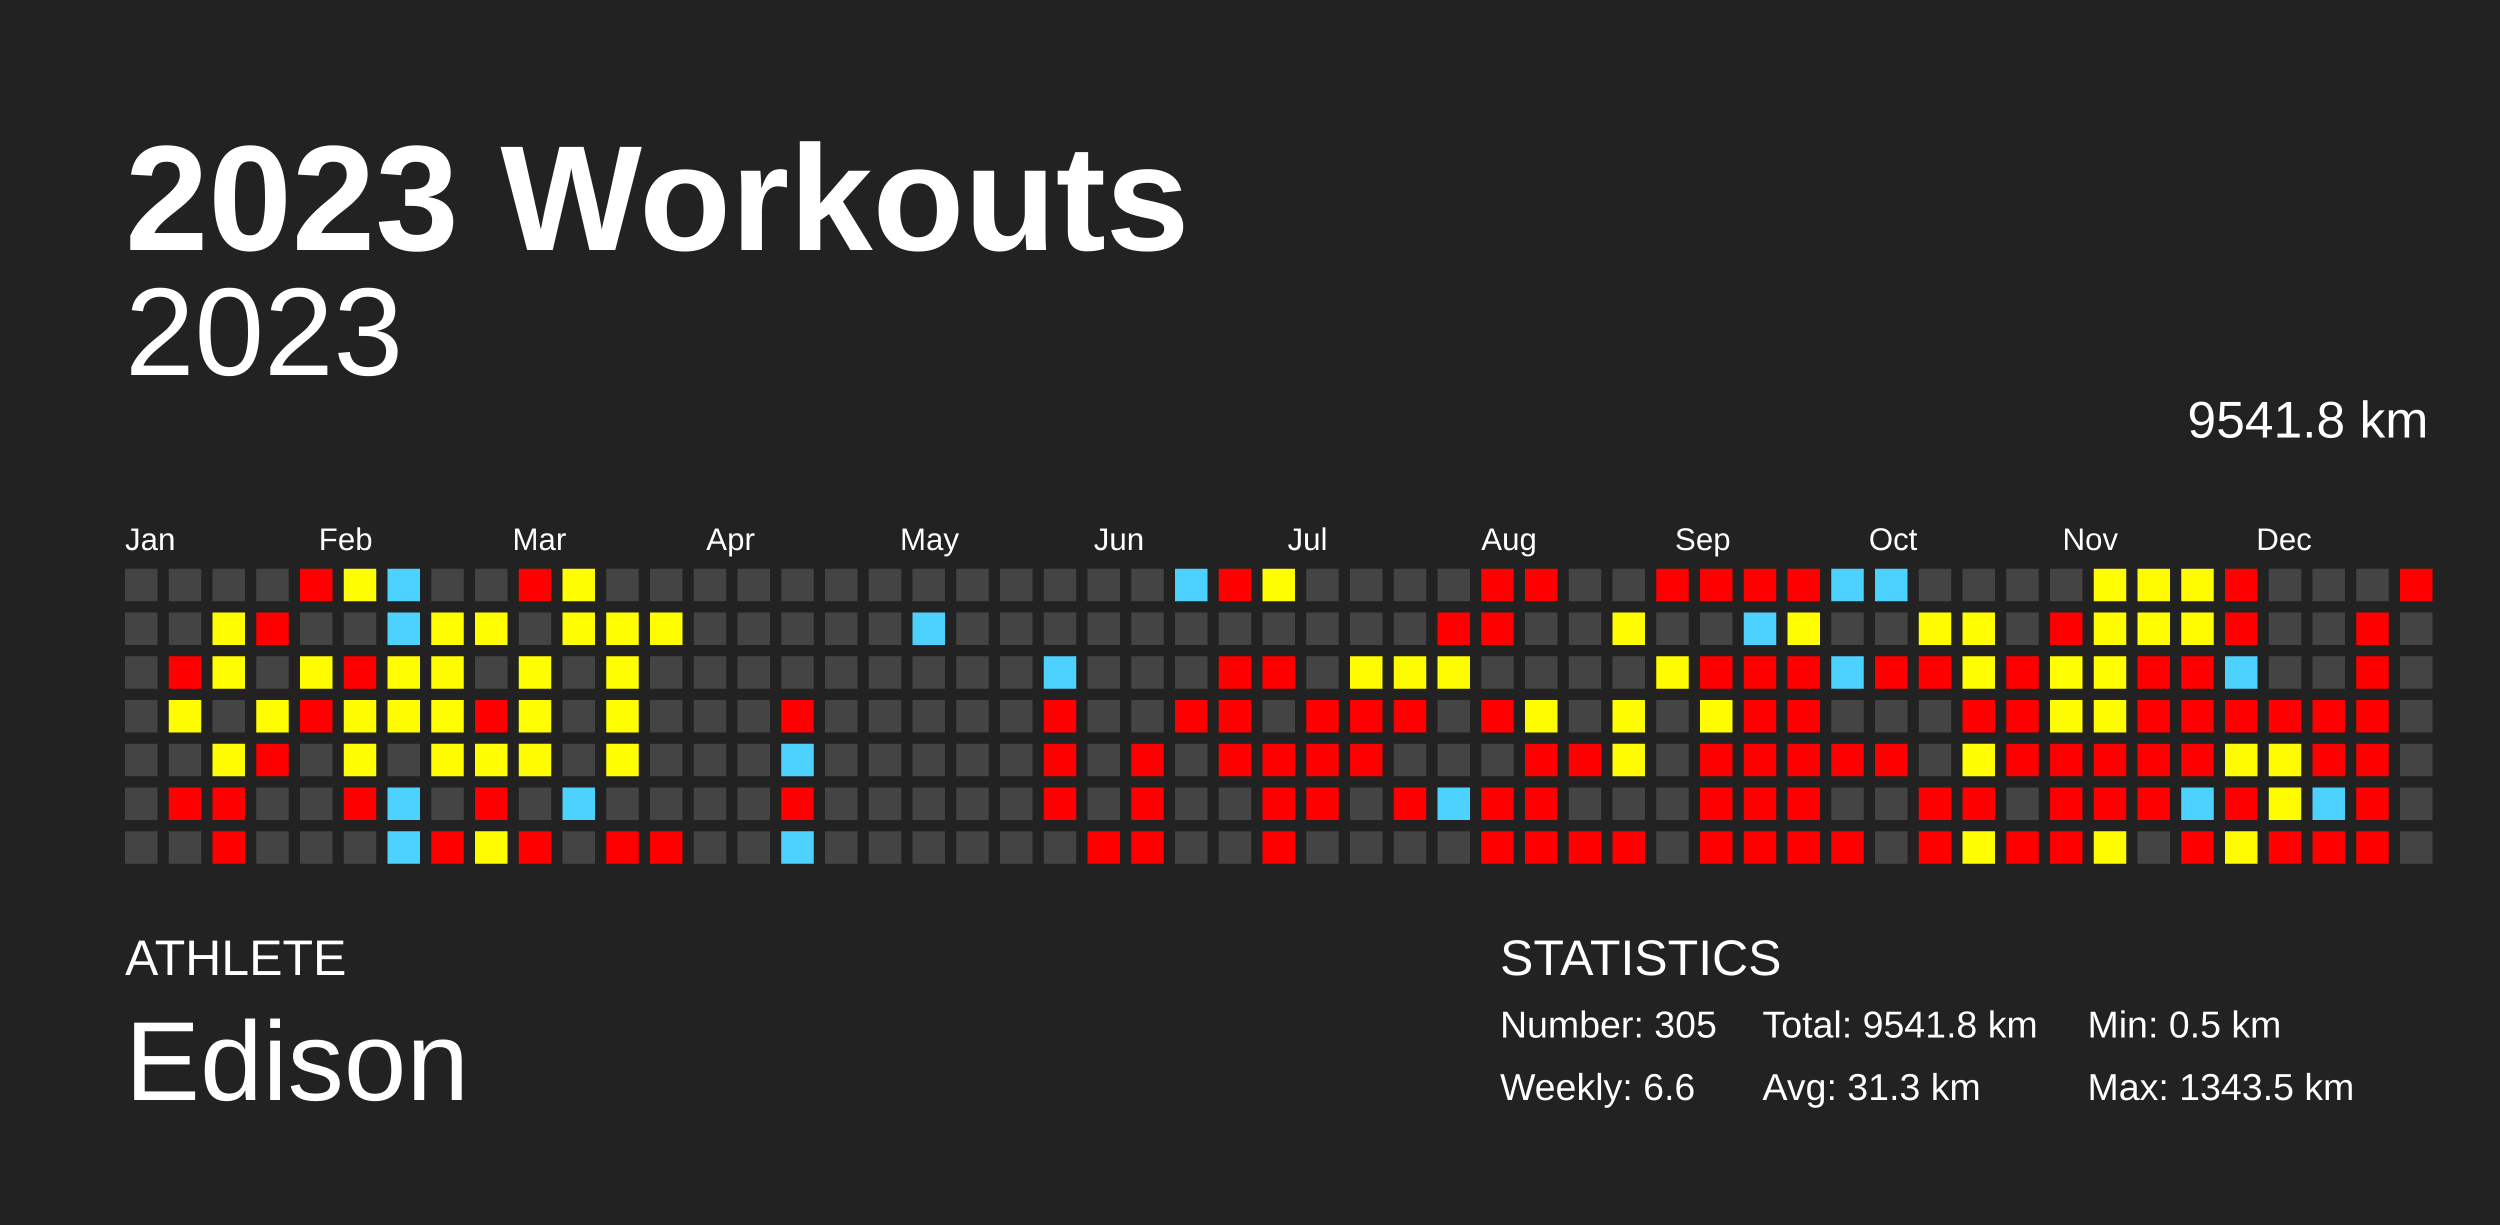
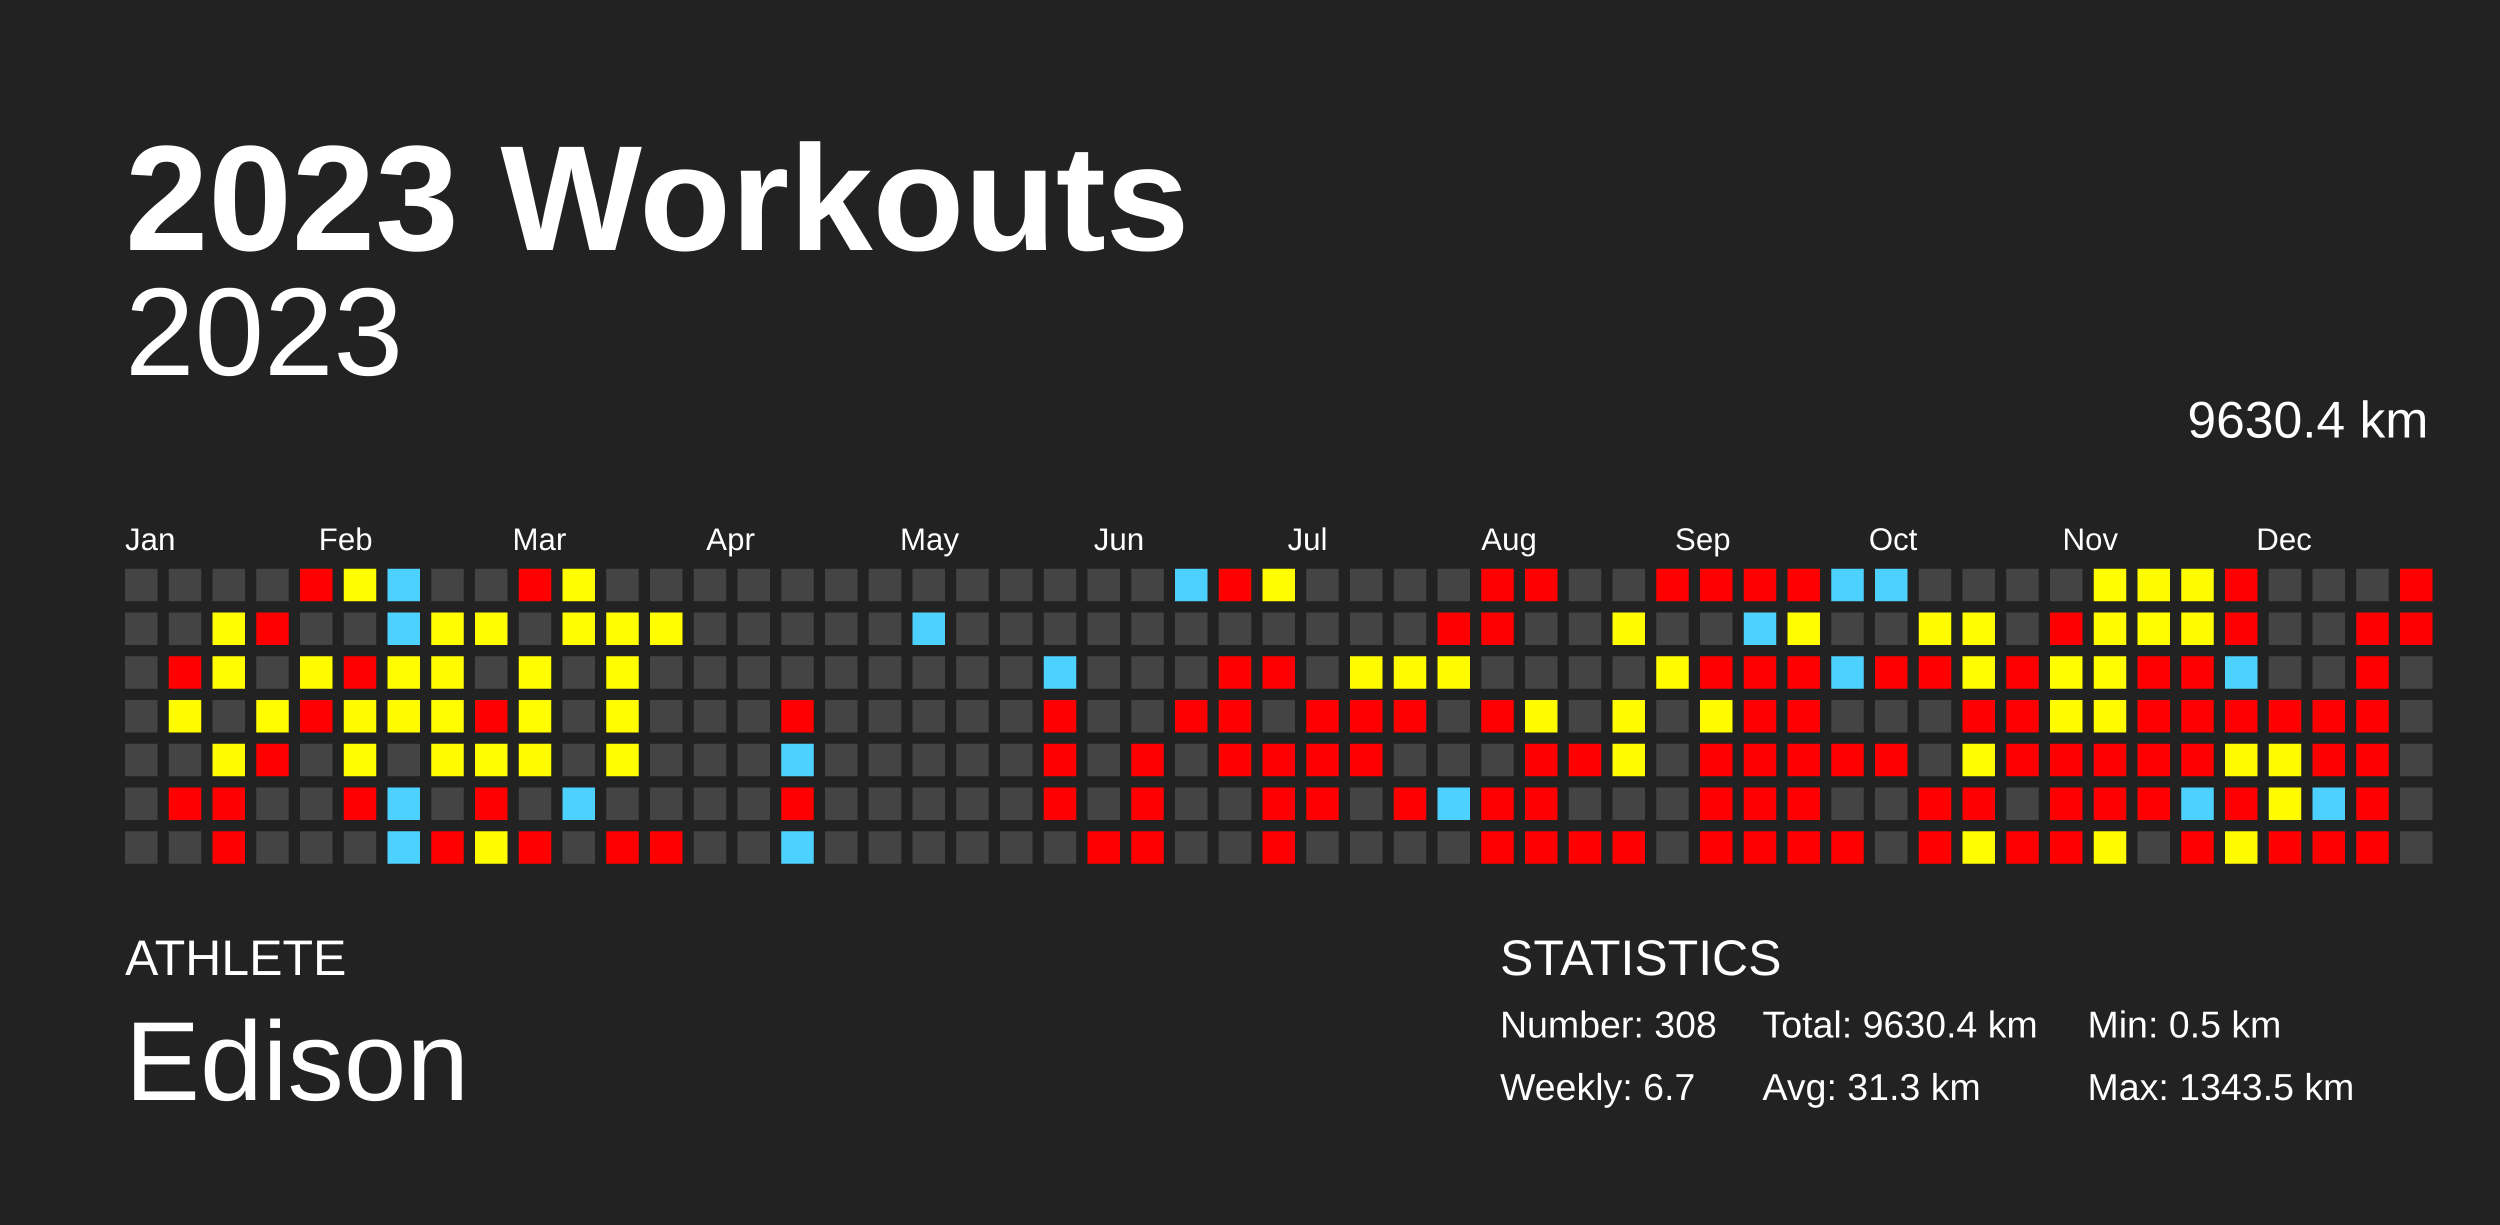
<svg xmlns="http://www.w3.org/2000/svg" baseProfile="full" height="98mm" version="1.1" viewBox="0,0,200,98" width="200mm">
  <defs />
  <rect fill="#222222" height="98" width="200" x="0" y="0" />
  <text fill="#FFFFFF" style="font-size:12px; font-family:Arial; font-weight:bold;" x="10" y="20">2023 Workouts</text>
  <text fill="#FFFFFF" style="font-size:4px; font-family:Arial" x="10" y="78">ATHLETE</text>
  <text fill="#FFFFFF" style="font-size:9px; font-family:Arial" x="10" y="88">Edison</text>
  <text fill="#FFFFFF" style="font-size:4px; font-family:Arial" x="120" y="78">STATISTICS</text>
-   <text fill="#FFFFFF" style="font-size:3px; font-family:Arial" x="120" y="83">Number: 305</text>
-   <text fill="#FFFFFF" style="font-size:3px; font-family:Arial" x="120" y="88">Weekly: 6.6</text>
-   <text fill="#FFFFFF" style="font-size:3px; font-family:Arial" x="141" y="83">Total: 9541.8 km</text>
+   <text fill="#FFFFFF" style="font-size:3px; font-family:Arial" x="120" y="83">Number: 308</text>
+   <text fill="#FFFFFF" style="font-size:3px; font-family:Arial" x="120" y="88">Weekly: 6.7</text>
+   <text fill="#FFFFFF" style="font-size:3px; font-family:Arial" x="141" y="83">Total: 9630.4 km</text>
  <text fill="#FFFFFF" style="font-size:3px; font-family:Arial" x="141" y="88">Avg: 31.3 km</text>
  <text fill="#FFFFFF" style="font-size:3px; font-family:Arial" x="167" y="83">Min: 0.5 km</text>
  <text fill="#FFFFFF" style="font-size:3px; font-family:Arial" x="167" y="88">Max: 1343.5 km</text>
  <text alignment-baseline="hanging" fill="#FFFFFF" style="font-size:10.0px; font-family:Arial;" x="10" y="30">2023</text>
-   <text alignment-baseline="hanging" fill="#FFFFFF" style="font-size:4.125px; font-family:Arial;" x="175" y="35">9541.8 km</text>
+   <text alignment-baseline="hanging" fill="#FFFFFF" style="font-size:4.125px; font-family:Arial;" x="175" y="35">9630.4 km</text>
  <text fill="#FFFFFF" style="font-size:2.5px; font-family:Arial" x="10.0" y="44">Jan</text>
  <text fill="#FFFFFF" style="font-size:2.5px; font-family:Arial" x="25.5" y="44">Feb</text>
  <text fill="#FFFFFF" style="font-size:2.5px; font-family:Arial" x="41.0" y="44">Mar</text>
  <text fill="#FFFFFF" style="font-size:2.5px; font-family:Arial" x="56.5" y="44">Apr</text>
  <text fill="#FFFFFF" style="font-size:2.5px; font-family:Arial" x="72.0" y="44">May</text>
  <text fill="#FFFFFF" style="font-size:2.5px; font-family:Arial" x="87.5" y="44">Jun</text>
  <text fill="#FFFFFF" style="font-size:2.5px; font-family:Arial" x="103.0" y="44">Jul</text>
  <text fill="#FFFFFF" style="font-size:2.5px; font-family:Arial" x="118.5" y="44">Aug</text>
  <text fill="#FFFFFF" style="font-size:2.5px; font-family:Arial" x="134.0" y="44">Sep</text>
  <text fill="#FFFFFF" style="font-size:2.5px; font-family:Arial" x="149.5" y="44">Oct</text>
  <text fill="#FFFFFF" style="font-size:2.5px; font-family:Arial" x="165.0" y="44">Nov</text>
  <text fill="#FFFFFF" style="font-size:2.5px; font-family:Arial" x="180.5" y="44">Dec</text>
  <rect fill="#444444" height="2.6" width="2.6" x="10.0" y="45.5" />
  <rect fill="#444444" height="2.6" width="2.6" x="10.0" y="49.0" />
  <rect fill="#444444" height="2.6" width="2.6" x="10.0" y="52.5" />
  <rect fill="#444444" height="2.6" width="2.6" x="10.0" y="56.0" />
  <rect fill="#444444" height="2.6" width="2.6" x="10.0" y="59.5" />
  <rect fill="#444444" height="2.6" width="2.6" x="10.0" y="63.0" />
  <rect fill="#444444" height="2.6" width="2.6" x="10.0" y="66.5" />
  <rect fill="#444444" height="2.6" width="2.6" x="13.5" y="45.5" />
  <rect fill="#444444" height="2.6" width="2.6" x="13.5" y="49.0" />
  <rect fill="red" height="2.6" width="2.6" x="13.5" y="52.5" />
  <rect fill="#fffc00" height="2.6" width="2.6" x="13.5" y="56.0" />
  <rect fill="#444444" height="2.6" width="2.6" x="13.5" y="59.5" />
  <rect fill="red" height="2.6" width="2.6" x="13.5" y="63.0" />
  <rect fill="#444444" height="2.6" width="2.6" x="13.5" y="66.5" />
  <rect fill="#444444" height="2.6" width="2.6" x="17.0" y="45.5" />
  <rect fill="#fffd00" height="2.6" width="2.6" x="17.0" y="49.0" />
  <rect fill="#fffd00" height="2.6" width="2.6" x="17.0" y="52.5" />
  <rect fill="#444444" height="2.6" width="2.6" x="17.0" y="56.0" />
  <rect fill="#fffc00" height="2.6" width="2.6" x="17.0" y="59.5" />
  <rect fill="red" height="2.6" width="2.6" x="17.0" y="63.0" />
  <rect fill="red" height="2.6" width="2.6" x="17.0" y="66.5" />
  <rect fill="#444444" height="2.6" width="2.6" x="20.5" y="45.5" />
  <rect fill="red" height="2.6" width="2.6" x="20.5" y="49.0" />
  <rect fill="#444444" height="2.6" width="2.6" x="20.5" y="52.5" />
  <rect fill="#fffd00" height="2.6" width="2.6" x="20.5" y="56.0" />
  <rect fill="red" height="2.6" width="2.6" x="20.5" y="59.5" />
  <rect fill="#444444" height="2.6" width="2.6" x="20.5" y="63.0" />
  <rect fill="#444444" height="2.6" width="2.6" x="20.5" y="66.5" />
  <rect fill="red" height="2.6" width="2.6" x="24.0" y="45.5" />
  <rect fill="#444444" height="2.6" width="2.6" x="24.0" y="49.0" />
  <rect fill="#fffc00" height="2.6" width="2.6" x="24.0" y="52.5" />
  <rect fill="red" height="2.6" width="2.6" x="24.0" y="56.0" />
  <rect fill="#444444" height="2.6" width="2.6" x="24.0" y="59.5" />
  <rect fill="#444444" height="2.6" width="2.6" x="24.0" y="63.0" />
  <rect fill="#444444" height="2.6" width="2.6" x="24.0" y="66.5" />
  <rect fill="#fffd00" height="2.6" width="2.6" x="27.5" y="45.5" />
  <rect fill="#444444" height="2.6" width="2.6" x="27.5" y="49.0" />
  <rect fill="red" height="2.6" width="2.6" x="27.5" y="52.5" />
  <rect fill="#fffc00" height="2.6" width="2.6" x="27.5" y="56.0" />
  <rect fill="#fffd00" height="2.6" width="2.6" x="27.5" y="59.5" />
  <rect fill="red" height="2.6" width="2.6" x="27.5" y="63.0" />
  <rect fill="#444444" height="2.6" width="2.6" x="27.5" y="66.5" />
  <rect fill="#4dd2ff" height="2.6" width="2.6" x="31.0" y="45.5" />
  <rect fill="#4dd2ff" height="2.6" width="2.6" x="31.0" y="49.0" />
  <rect fill="#fffd00" height="2.6" width="2.6" x="31.0" y="52.5" />
  <rect fill="#fffc00" height="2.6" width="2.6" x="31.0" y="56.0" />
  <rect fill="#444444" height="2.6" width="2.6" x="31.0" y="59.5" />
  <rect fill="#4dd2ff" height="2.6" width="2.6" x="31.0" y="63.0" />
  <rect fill="#4dd2ff" height="2.6" width="2.6" x="31.0" y="66.5" />
  <rect fill="#444444" height="2.6" width="2.6" x="34.5" y="45.5" />
  <rect fill="#fffd00" height="2.6" width="2.6" x="34.5" y="49.0" />
  <rect fill="#fffc00" height="2.6" width="2.6" x="34.5" y="52.5" />
  <rect fill="#fffd00" height="2.6" width="2.6" x="34.5" y="56.0" />
  <rect fill="#fffc00" height="2.6" width="2.6" x="34.5" y="59.5" />
  <rect fill="#444444" height="2.6" width="2.6" x="34.5" y="63.0" />
  <rect fill="red" height="2.6" width="2.6" x="34.5" y="66.5" />
  <rect fill="#444444" height="2.6" width="2.6" x="38.0" y="45.5" />
  <rect fill="#fffd00" height="2.6" width="2.6" x="38.0" y="49.0" />
  <rect fill="#444444" height="2.6" width="2.6" x="38.0" y="52.5" />
  <rect fill="red" height="2.6" width="2.6" x="38.0" y="56.0" />
  <rect fill="#fffd00" height="2.6" width="2.6" x="38.0" y="59.5" />
  <rect fill="red" height="2.6" width="2.6" x="38.0" y="63.0" />
  <rect fill="#fffc00" height="2.6" width="2.6" x="38.0" y="66.5" />
  <rect fill="red" height="2.6" width="2.6" x="41.5" y="45.5" />
  <rect fill="#444444" height="2.6" width="2.6" x="41.5" y="49.0" />
  <rect fill="#fffd00" height="2.6" width="2.6" x="41.5" y="52.5" />
  <rect fill="#fffd00" height="2.6" width="2.6" x="41.5" y="56.0" />
  <rect fill="#fffc00" height="2.6" width="2.6" x="41.5" y="59.5" />
  <rect fill="#444444" height="2.6" width="2.6" x="41.5" y="63.0" />
  <rect fill="red" height="2.6" width="2.6" x="41.5" y="66.5" />
  <rect fill="#fffd00" height="2.6" width="2.6" x="45.0" y="45.5" />
  <rect fill="#fffd00" height="2.6" width="2.6" x="45.0" y="49.0" />
  <rect fill="#444444" height="2.6" width="2.6" x="45.0" y="52.5" />
  <rect fill="#444444" height="2.6" width="2.6" x="45.0" y="56.0" />
  <rect fill="#444444" height="2.6" width="2.6" x="45.0" y="59.5" />
  <rect fill="#4dd2ff" height="2.6" width="2.6" x="45.0" y="63.0" />
  <rect fill="#444444" height="2.6" width="2.6" x="45.0" y="66.5" />
  <rect fill="#444444" height="2.6" width="2.6" x="48.5" y="45.5" />
  <rect fill="#fffd00" height="2.6" width="2.6" x="48.5" y="49.0" />
  <rect fill="#fffd00" height="2.6" width="2.6" x="48.5" y="52.5" />
  <rect fill="#fffd00" height="2.6" width="2.6" x="48.5" y="56.0" />
  <rect fill="#fffd00" height="2.6" width="2.6" x="48.5" y="59.5" />
  <rect fill="#444444" height="2.6" width="2.6" x="48.5" y="63.0" />
  <rect fill="red" height="2.6" width="2.6" x="48.5" y="66.5" />
  <rect fill="#444444" height="2.6" width="2.6" x="52.0" y="45.5" />
  <rect fill="#fffd00" height="2.6" width="2.6" x="52.0" y="49.0" />
  <rect fill="#444444" height="2.6" width="2.6" x="52.0" y="52.5" />
  <rect fill="#444444" height="2.6" width="2.6" x="52.0" y="56.0" />
  <rect fill="#444444" height="2.6" width="2.6" x="52.0" y="59.5" />
  <rect fill="#444444" height="2.6" width="2.6" x="52.0" y="63.0" />
  <rect fill="red" height="2.6" width="2.6" x="52.0" y="66.5" />
  <rect fill="#444444" height="2.6" width="2.6" x="55.5" y="45.5" />
  <rect fill="#444444" height="2.6" width="2.6" x="55.5" y="49.0" />
  <rect fill="#444444" height="2.6" width="2.6" x="55.5" y="52.5" />
  <rect fill="#444444" height="2.6" width="2.6" x="55.5" y="56.0" />
  <rect fill="#444444" height="2.6" width="2.6" x="55.5" y="59.5" />
  <rect fill="#444444" height="2.6" width="2.6" x="55.5" y="63.0" />
  <rect fill="#444444" height="2.6" width="2.6" x="55.5" y="66.5" />
  <rect fill="#444444" height="2.6" width="2.6" x="59.0" y="45.5" />
  <rect fill="#444444" height="2.6" width="2.6" x="59.0" y="49.0" />
  <rect fill="#444444" height="2.6" width="2.6" x="59.0" y="52.5" />
  <rect fill="#444444" height="2.6" width="2.6" x="59.0" y="56.0" />
  <rect fill="#444444" height="2.6" width="2.6" x="59.0" y="59.5" />
  <rect fill="#444444" height="2.6" width="2.6" x="59.0" y="63.0" />
  <rect fill="#444444" height="2.6" width="2.6" x="59.0" y="66.5" />
  <rect fill="#444444" height="2.6" width="2.6" x="62.5" y="45.5" />
  <rect fill="#444444" height="2.6" width="2.6" x="62.5" y="49.0" />
  <rect fill="#444444" height="2.6" width="2.6" x="62.5" y="52.5" />
  <rect fill="red" height="2.6" width="2.6" x="62.5" y="56.0" />
  <rect fill="#4dd2ff" height="2.6" width="2.6" x="62.5" y="59.5" />
  <rect fill="red" height="2.6" width="2.6" x="62.5" y="63.0" />
  <rect fill="#4dd2ff" height="2.6" width="2.6" x="62.5" y="66.5" />
  <rect fill="#444444" height="2.6" width="2.6" x="66.0" y="45.5" />
  <rect fill="#444444" height="2.6" width="2.6" x="66.0" y="49.0" />
  <rect fill="#444444" height="2.6" width="2.6" x="66.0" y="52.5" />
  <rect fill="#444444" height="2.6" width="2.6" x="66.0" y="56.0" />
  <rect fill="#444444" height="2.6" width="2.6" x="66.0" y="59.5" />
  <rect fill="#444444" height="2.6" width="2.6" x="66.0" y="63.0" />
  <rect fill="#444444" height="2.6" width="2.6" x="66.0" y="66.5" />
  <rect fill="#444444" height="2.6" width="2.6" x="69.5" y="45.5" />
  <rect fill="#444444" height="2.6" width="2.6" x="69.5" y="49.0" />
  <rect fill="#444444" height="2.6" width="2.6" x="69.5" y="52.5" />
  <rect fill="#444444" height="2.6" width="2.6" x="69.5" y="56.0" />
  <rect fill="#444444" height="2.6" width="2.6" x="69.5" y="59.5" />
  <rect fill="#444444" height="2.6" width="2.6" x="69.5" y="63.0" />
  <rect fill="#444444" height="2.6" width="2.6" x="69.5" y="66.5" />
  <rect fill="#444444" height="2.6" width="2.6" x="73.0" y="45.5" />
  <rect fill="#4dd2ff" height="2.6" width="2.6" x="73.0" y="49.0" />
  <rect fill="#444444" height="2.6" width="2.6" x="73.0" y="52.5" />
  <rect fill="#444444" height="2.6" width="2.6" x="73.0" y="56.0" />
  <rect fill="#444444" height="2.6" width="2.6" x="73.0" y="59.5" />
  <rect fill="#444444" height="2.6" width="2.6" x="73.0" y="63.0" />
  <rect fill="#444444" height="2.6" width="2.6" x="73.0" y="66.5" />
  <rect fill="#444444" height="2.6" width="2.6" x="76.5" y="45.5" />
  <rect fill="#444444" height="2.6" width="2.6" x="76.5" y="49.0" />
  <rect fill="#444444" height="2.6" width="2.6" x="76.5" y="52.5" />
  <rect fill="#444444" height="2.6" width="2.6" x="76.5" y="56.0" />
  <rect fill="#444444" height="2.6" width="2.6" x="76.5" y="59.5" />
  <rect fill="#444444" height="2.6" width="2.6" x="76.5" y="63.0" />
  <rect fill="#444444" height="2.6" width="2.6" x="76.5" y="66.5" />
  <rect fill="#444444" height="2.6" width="2.6" x="80.0" y="45.5" />
  <rect fill="#444444" height="2.6" width="2.6" x="80.0" y="49.0" />
  <rect fill="#444444" height="2.6" width="2.6" x="80.0" y="52.5" />
  <rect fill="#444444" height="2.6" width="2.6" x="80.0" y="56.0" />
  <rect fill="#444444" height="2.6" width="2.6" x="80.0" y="59.5" />
  <rect fill="#444444" height="2.6" width="2.6" x="80.0" y="63.0" />
  <rect fill="#444444" height="2.6" width="2.6" x="80.0" y="66.5" />
  <rect fill="#444444" height="2.6" width="2.6" x="83.5" y="45.5" />
  <rect fill="#444444" height="2.6" width="2.6" x="83.5" y="49.0" />
  <rect fill="#4dd2ff" height="2.6" width="2.6" x="83.5" y="52.5" />
  <rect fill="red" height="2.6" width="2.6" x="83.5" y="56.0" />
  <rect fill="red" height="2.6" width="2.6" x="83.5" y="59.5" />
  <rect fill="red" height="2.6" width="2.6" x="83.5" y="63.0" />
  <rect fill="#444444" height="2.6" width="2.6" x="83.5" y="66.5" />
  <rect fill="#444444" height="2.6" width="2.6" x="87.0" y="45.5" />
  <rect fill="#444444" height="2.6" width="2.6" x="87.0" y="49.0" />
  <rect fill="#444444" height="2.6" width="2.6" x="87.0" y="52.5" />
  <rect fill="#444444" height="2.6" width="2.6" x="87.0" y="56.0" />
  <rect fill="#444444" height="2.6" width="2.6" x="87.0" y="59.5" />
  <rect fill="#444444" height="2.6" width="2.6" x="87.0" y="63.0" />
  <rect fill="red" height="2.6" width="2.6" x="87.0" y="66.5" />
  <rect fill="#444444" height="2.6" width="2.6" x="90.5" y="45.5" />
  <rect fill="#444444" height="2.6" width="2.6" x="90.5" y="49.0" />
  <rect fill="#444444" height="2.6" width="2.6" x="90.5" y="52.5" />
  <rect fill="#444444" height="2.6" width="2.6" x="90.5" y="56.0" />
  <rect fill="red" height="2.6" width="2.6" x="90.5" y="59.5" />
  <rect fill="red" height="2.6" width="2.6" x="90.5" y="63.0" />
  <rect fill="red" height="2.6" width="2.6" x="90.5" y="66.5" />
  <rect fill="#4dd2ff" height="2.6" width="2.6" x="94.0" y="45.5" />
  <rect fill="#444444" height="2.6" width="2.6" x="94.0" y="49.0" />
  <rect fill="#444444" height="2.6" width="2.6" x="94.0" y="52.5" />
  <rect fill="red" height="2.6" width="2.6" x="94.0" y="56.0" />
  <rect fill="#444444" height="2.6" width="2.6" x="94.0" y="59.5" />
  <rect fill="#444444" height="2.6" width="2.6" x="94.0" y="63.0" />
  <rect fill="#444444" height="2.6" width="2.6" x="94.0" y="66.5" />
  <rect fill="red" height="2.6" width="2.6" x="97.5" y="45.5" />
  <rect fill="#444444" height="2.6" width="2.6" x="97.5" y="49.0" />
  <rect fill="red" height="2.6" width="2.6" x="97.5" y="52.5" />
  <rect fill="red" height="2.6" width="2.6" x="97.5" y="56.0" />
  <rect fill="red" height="2.6" width="2.6" x="97.5" y="59.5" />
  <rect fill="#444444" height="2.6" width="2.6" x="97.5" y="63.0" />
  <rect fill="#444444" height="2.6" width="2.6" x="97.5" y="66.5" />
  <rect fill="#fffd00" height="2.6" width="2.6" x="101.0" y="45.5" />
  <rect fill="#444444" height="2.6" width="2.6" x="101.0" y="49.0" />
  <rect fill="red" height="2.6" width="2.6" x="101.0" y="52.5" />
  <rect fill="#444444" height="2.6" width="2.6" x="101.0" y="56.0" />
  <rect fill="red" height="2.6" width="2.6" x="101.0" y="59.5" />
  <rect fill="red" height="2.6" width="2.6" x="101.0" y="63.0" />
  <rect fill="red" height="2.6" width="2.6" x="101.0" y="66.5" />
  <rect fill="#444444" height="2.6" width="2.6" x="104.5" y="45.5" />
  <rect fill="#444444" height="2.6" width="2.6" x="104.5" y="49.0" />
  <rect fill="#444444" height="2.6" width="2.6" x="104.5" y="52.5" />
  <rect fill="red" height="2.6" width="2.6" x="104.5" y="56.0" />
  <rect fill="red" height="2.6" width="2.6" x="104.5" y="59.5" />
  <rect fill="red" height="2.6" width="2.6" x="104.5" y="63.0" />
  <rect fill="#444444" height="2.6" width="2.6" x="104.5" y="66.5" />
  <rect fill="#444444" height="2.6" width="2.6" x="108.0" y="45.5" />
  <rect fill="#444444" height="2.6" width="2.6" x="108.0" y="49.0" />
  <rect fill="#fffc00" height="2.6" width="2.6" x="108.0" y="52.5" />
  <rect fill="red" height="2.6" width="2.6" x="108.0" y="56.0" />
  <rect fill="red" height="2.6" width="2.6" x="108.0" y="59.5" />
  <rect fill="#444444" height="2.6" width="2.6" x="108.0" y="63.0" />
  <rect fill="#444444" height="2.6" width="2.6" x="108.0" y="66.5" />
  <rect fill="#444444" height="2.6" width="2.6" x="111.5" y="45.5" />
  <rect fill="#444444" height="2.6" width="2.6" x="111.5" y="49.0" />
  <rect fill="#fffc00" height="2.6" width="2.6" x="111.5" y="52.5" />
  <rect fill="red" height="2.6" width="2.6" x="111.5" y="56.0" />
  <rect fill="#444444" height="2.6" width="2.6" x="111.5" y="59.5" />
  <rect fill="red" height="2.6" width="2.6" x="111.5" y="63.0" />
  <rect fill="#444444" height="2.6" width="2.6" x="111.5" y="66.5" />
  <rect fill="#444444" height="2.6" width="2.6" x="115.0" y="45.5" />
  <rect fill="red" height="2.6" width="2.6" x="115.0" y="49.0" />
  <rect fill="#fffc00" height="2.6" width="2.6" x="115.0" y="52.5" />
  <rect fill="#444444" height="2.6" width="2.6" x="115.0" y="56.0" />
  <rect fill="#444444" height="2.6" width="2.6" x="115.0" y="59.5" />
  <rect fill="#4dd2ff" height="2.6" width="2.6" x="115.0" y="63.0" />
  <rect fill="#444444" height="2.6" width="2.6" x="115.0" y="66.5" />
  <rect fill="red" height="2.6" width="2.6" x="118.5" y="45.5" />
  <rect fill="red" height="2.6" width="2.6" x="118.5" y="49.0" />
  <rect fill="#444444" height="2.6" width="2.6" x="118.5" y="52.5" />
  <rect fill="red" height="2.6" width="2.6" x="118.5" y="56.0" />
  <rect fill="#444444" height="2.6" width="2.6" x="118.5" y="59.5" />
  <rect fill="red" height="2.6" width="2.6" x="118.5" y="63.0" />
  <rect fill="red" height="2.6" width="2.6" x="118.5" y="66.5" />
  <rect fill="red" height="2.6" width="2.6" x="122.0" y="45.5" />
  <rect fill="#444444" height="2.6" width="2.6" x="122.0" y="49.0" />
  <rect fill="#444444" height="2.6" width="2.6" x="122.0" y="52.5" />
  <rect fill="#fffc00" height="2.6" width="2.6" x="122.0" y="56.0" />
  <rect fill="red" height="2.6" width="2.6" x="122.0" y="59.5" />
  <rect fill="red" height="2.6" width="2.6" x="122.0" y="63.0" />
  <rect fill="red" height="2.6" width="2.6" x="122.0" y="66.5" />
  <rect fill="#444444" height="2.6" width="2.6" x="125.5" y="45.5" />
  <rect fill="#444444" height="2.6" width="2.6" x="125.5" y="49.0" />
  <rect fill="#444444" height="2.6" width="2.6" x="125.5" y="52.5" />
  <rect fill="#444444" height="2.6" width="2.6" x="125.5" y="56.0" />
  <rect fill="red" height="2.6" width="2.6" x="125.5" y="59.5" />
  <rect fill="#444444" height="2.6" width="2.6" x="125.5" y="63.0" />
  <rect fill="red" height="2.6" width="2.6" x="125.5" y="66.5" />
  <rect fill="#444444" height="2.6" width="2.6" x="129.0" y="45.5" />
  <rect fill="#fffc00" height="2.6" width="2.6" x="129.0" y="49.0" />
  <rect fill="#444444" height="2.6" width="2.6" x="129.0" y="52.5" />
  <rect fill="#fffc00" height="2.6" width="2.6" x="129.0" y="56.0" />
  <rect fill="#fffc00" height="2.6" width="2.6" x="129.0" y="59.5" />
  <rect fill="#444444" height="2.6" width="2.6" x="129.0" y="63.0" />
  <rect fill="red" height="2.6" width="2.6" x="129.0" y="66.5" />
  <rect fill="red" height="2.6" width="2.6" x="132.5" y="45.5" />
  <rect fill="#444444" height="2.6" width="2.6" x="132.5" y="49.0" />
  <rect fill="#fffc00" height="2.6" width="2.6" x="132.5" y="52.5" />
  <rect fill="#444444" height="2.6" width="2.6" x="132.5" y="56.0" />
  <rect fill="#444444" height="2.6" width="2.6" x="132.5" y="59.5" />
  <rect fill="#444444" height="2.6" width="2.6" x="132.5" y="63.0" />
  <rect fill="#444444" height="2.6" width="2.6" x="132.5" y="66.5" />
  <rect fill="red" height="2.6" width="2.6" x="136.0" y="45.5" />
  <rect fill="#444444" height="2.6" width="2.6" x="136.0" y="49.0" />
  <rect fill="red" height="2.6" width="2.6" x="136.0" y="52.5" />
  <rect fill="#fffc00" height="2.6" width="2.6" x="136.0" y="56.0" />
  <rect fill="red" height="2.6" width="2.6" x="136.0" y="59.5" />
  <rect fill="red" height="2.6" width="2.6" x="136.0" y="63.0" />
  <rect fill="red" height="2.6" width="2.6" x="136.0" y="66.5" />
  <rect fill="red" height="2.6" width="2.6" x="139.5" y="45.5" />
  <rect fill="#4dd2ff" height="2.6" width="2.6" x="139.5" y="49.0" />
  <rect fill="red" height="2.6" width="2.6" x="139.5" y="52.5" />
  <rect fill="red" height="2.6" width="2.6" x="139.5" y="56.0" />
  <rect fill="red" height="2.6" width="2.6" x="139.5" y="59.5" />
  <rect fill="red" height="2.6" width="2.6" x="139.5" y="63.0" />
  <rect fill="red" height="2.6" width="2.6" x="139.5" y="66.5" />
  <rect fill="red" height="2.6" width="2.6" x="143.0" y="45.5" />
  <rect fill="#fffd00" height="2.6" width="2.6" x="143.0" y="49.0" />
  <rect fill="red" height="2.6" width="2.6" x="143.0" y="52.5" />
  <rect fill="red" height="2.6" width="2.6" x="143.0" y="56.0" />
  <rect fill="red" height="2.6" width="2.6" x="143.0" y="59.5" />
  <rect fill="red" height="2.6" width="2.6" x="143.0" y="63.0" />
  <rect fill="red" height="2.6" width="2.6" x="143.0" y="66.5" />
  <rect fill="#4dd2ff" height="2.6" width="2.6" x="146.5" y="45.5" />
  <rect fill="#444444" height="2.6" width="2.6" x="146.5" y="49.0" />
  <rect fill="#4dd2ff" height="2.6" width="2.6" x="146.5" y="52.5" />
  <rect fill="#444444" height="2.6" width="2.6" x="146.5" y="56.0" />
  <rect fill="red" height="2.6" width="2.6" x="146.5" y="59.5" />
  <rect fill="#444444" height="2.6" width="2.6" x="146.5" y="63.0" />
  <rect fill="red" height="2.6" width="2.6" x="146.5" y="66.5" />
  <rect fill="#4dd2ff" height="2.6" width="2.6" x="150.0" y="45.5" />
  <rect fill="#444444" height="2.6" width="2.6" x="150.0" y="49.0" />
  <rect fill="red" height="2.6" width="2.6" x="150.0" y="52.5" />
  <rect fill="#444444" height="2.6" width="2.6" x="150.0" y="56.0" />
  <rect fill="red" height="2.6" width="2.6" x="150.0" y="59.5" />
  <rect fill="#444444" height="2.6" width="2.6" x="150.0" y="63.0" />
  <rect fill="#444444" height="2.6" width="2.6" x="150.0" y="66.5" />
  <rect fill="#444444" height="2.6" width="2.6" x="153.5" y="45.5" />
  <rect fill="#fffc00" height="2.6" width="2.6" x="153.5" y="49.0" />
  <rect fill="red" height="2.6" width="2.6" x="153.5" y="52.5" />
  <rect fill="#444444" height="2.6" width="2.6" x="153.5" y="56.0" />
  <rect fill="#444444" height="2.6" width="2.6" x="153.5" y="59.5" />
  <rect fill="red" height="2.6" width="2.6" x="153.5" y="63.0" />
  <rect fill="red" height="2.6" width="2.6" x="153.5" y="66.5" />
  <rect fill="#444444" height="2.6" width="2.6" x="157.0" y="45.5" />
  <rect fill="#fffd00" height="2.6" width="2.6" x="157.0" y="49.0" />
  <rect fill="#fffd00" height="2.6" width="2.6" x="157.0" y="52.5" />
  <rect fill="red" height="2.6" width="2.6" x="157.0" y="56.0" />
  <rect fill="#fffd00" height="2.6" width="2.6" x="157.0" y="59.5" />
  <rect fill="red" height="2.6" width="2.6" x="157.0" y="63.0" />
  <rect fill="#fffd00" height="2.6" width="2.6" x="157.0" y="66.5" />
  <rect fill="#444444" height="2.6" width="2.6" x="160.5" y="45.5" />
  <rect fill="#444444" height="2.6" width="2.6" x="160.5" y="49.0" />
  <rect fill="red" height="2.6" width="2.6" x="160.5" y="52.5" />
  <rect fill="red" height="2.6" width="2.6" x="160.5" y="56.0" />
  <rect fill="red" height="2.6" width="2.6" x="160.5" y="59.5" />
  <rect fill="#444444" height="2.6" width="2.6" x="160.5" y="63.0" />
  <rect fill="red" height="2.6" width="2.6" x="160.5" y="66.5" />
  <rect fill="#444444" height="2.6" width="2.6" x="164.0" y="45.5" />
  <rect fill="red" height="2.6" width="2.6" x="164.0" y="49.0" />
  <rect fill="#fffd00" height="2.6" width="2.6" x="164.0" y="52.5" />
  <rect fill="#fffc00" height="2.6" width="2.6" x="164.0" y="56.0" />
  <rect fill="red" height="2.6" width="2.6" x="164.0" y="59.5" />
  <rect fill="red" height="2.6" width="2.6" x="164.0" y="63.0" />
  <rect fill="red" height="2.6" width="2.6" x="164.0" y="66.5" />
  <rect fill="#fffd00" height="2.6" width="2.6" x="167.5" y="45.5" />
  <rect fill="#fffc00" height="2.6" width="2.6" x="167.5" y="49.0" />
  <rect fill="#fffd00" height="2.6" width="2.6" x="167.5" y="52.5" />
  <rect fill="#fffc00" height="2.6" width="2.6" x="167.5" y="56.0" />
  <rect fill="red" height="2.6" width="2.6" x="167.5" y="59.5" />
  <rect fill="red" height="2.6" width="2.6" x="167.5" y="63.0" />
  <rect fill="#fffc00" height="2.6" width="2.6" x="167.5" y="66.5" />
  <rect fill="#fffc00" height="2.6" width="2.6" x="171.0" y="45.5" />
  <rect fill="#fffd00" height="2.6" width="2.6" x="171.0" y="49.0" />
  <rect fill="red" height="2.6" width="2.6" x="171.0" y="52.5" />
  <rect fill="red" height="2.6" width="2.6" x="171.0" y="56.0" />
  <rect fill="red" height="2.6" width="2.6" x="171.0" y="59.5" />
  <rect fill="red" height="2.6" width="2.6" x="171.0" y="63.0" />
  <rect fill="#444444" height="2.6" width="2.6" x="171.0" y="66.5" />
  <rect fill="#fffc00" height="2.6" width="2.6" x="174.5" y="45.5" />
  <rect fill="#fffc00" height="2.6" width="2.6" x="174.5" y="49.0" />
  <rect fill="red" height="2.6" width="2.6" x="174.5" y="52.5" />
  <rect fill="red" height="2.6" width="2.6" x="174.5" y="56.0" />
  <rect fill="red" height="2.6" width="2.6" x="174.5" y="59.5" />
  <rect fill="#4dd2ff" height="2.6" width="2.6" x="174.5" y="63.0" />
  <rect fill="red" height="2.6" width="2.6" x="174.5" y="66.5" />
  <rect fill="red" height="2.6" width="2.6" x="178.0" y="45.5" />
  <rect fill="red" height="2.6" width="2.6" x="178.0" y="49.0" />
  <rect fill="#4dd2ff" height="2.6" width="2.6" x="178.0" y="52.5" />
  <rect fill="red" height="2.6" width="2.6" x="178.0" y="56.0" />
  <rect fill="#fffc00" height="2.6" width="2.6" x="178.0" y="59.5" />
  <rect fill="red" height="2.6" width="2.6" x="178.0" y="63.0" />
  <rect fill="#fffb00" height="2.6" width="2.6" x="178.0" y="66.5" />
  <rect fill="#444444" height="2.6" width="2.6" x="181.5" y="45.5" />
  <rect fill="#444444" height="2.6" width="2.6" x="181.5" y="49.0" />
  <rect fill="#444444" height="2.6" width="2.6" x="181.5" y="52.5" />
  <rect fill="red" height="2.6" width="2.6" x="181.5" y="56.0" />
  <rect fill="#fffc00" height="2.6" width="2.6" x="181.5" y="59.5" />
  <rect fill="#fffc00" height="2.6" width="2.6" x="181.5" y="63.0" />
  <rect fill="red" height="2.6" width="2.6" x="181.5" y="66.5" />
  <rect fill="#444444" height="2.6" width="2.6" x="185.0" y="45.5" />
  <rect fill="#444444" height="2.6" width="2.6" x="185.0" y="49.0" />
  <rect fill="#444444" height="2.6" width="2.6" x="185.0" y="52.5" />
  <rect fill="red" height="2.6" width="2.6" x="185.0" y="56.0" />
  <rect fill="red" height="2.6" width="2.6" x="185.0" y="59.5" />
  <rect fill="#4dd2ff" height="2.6" width="2.6" x="185.0" y="63.0" />
  <rect fill="red" height="2.6" width="2.6" x="185.0" y="66.5" />
  <rect fill="#444444" height="2.6" width="2.6" x="188.5" y="45.5" />
  <rect fill="red" height="2.6" width="2.6" x="188.5" y="49.0" />
  <rect fill="red" height="2.6" width="2.6" x="188.5" y="52.5" />
  <rect fill="red" height="2.6" width="2.6" x="188.5" y="56.0" />
  <rect fill="red" height="2.6" width="2.6" x="188.5" y="59.5" />
  <rect fill="red" height="2.6" width="2.6" x="188.5" y="63.0" />
  <rect fill="red" height="2.6" width="2.6" x="188.5" y="66.5" />
  <rect fill="red" height="2.6" width="2.6" x="192.0" y="45.5" />
-   <rect fill="#444444" height="2.6" width="2.6" x="192.0" y="49.0" />
+   <rect fill="red" height="2.6" width="2.6" x="192.0" y="49.0" />
  <rect fill="#444444" height="2.6" width="2.6" x="192.0" y="52.5" />
  <rect fill="#444444" height="2.6" width="2.6" x="192.0" y="56.0" />
  <rect fill="#444444" height="2.6" width="2.6" x="192.0" y="59.5" />
  <rect fill="#444444" height="2.6" width="2.6" x="192.0" y="63.0" />
  <rect fill="#444444" height="2.6" width="2.6" x="192.0" y="66.5" />
</svg>
